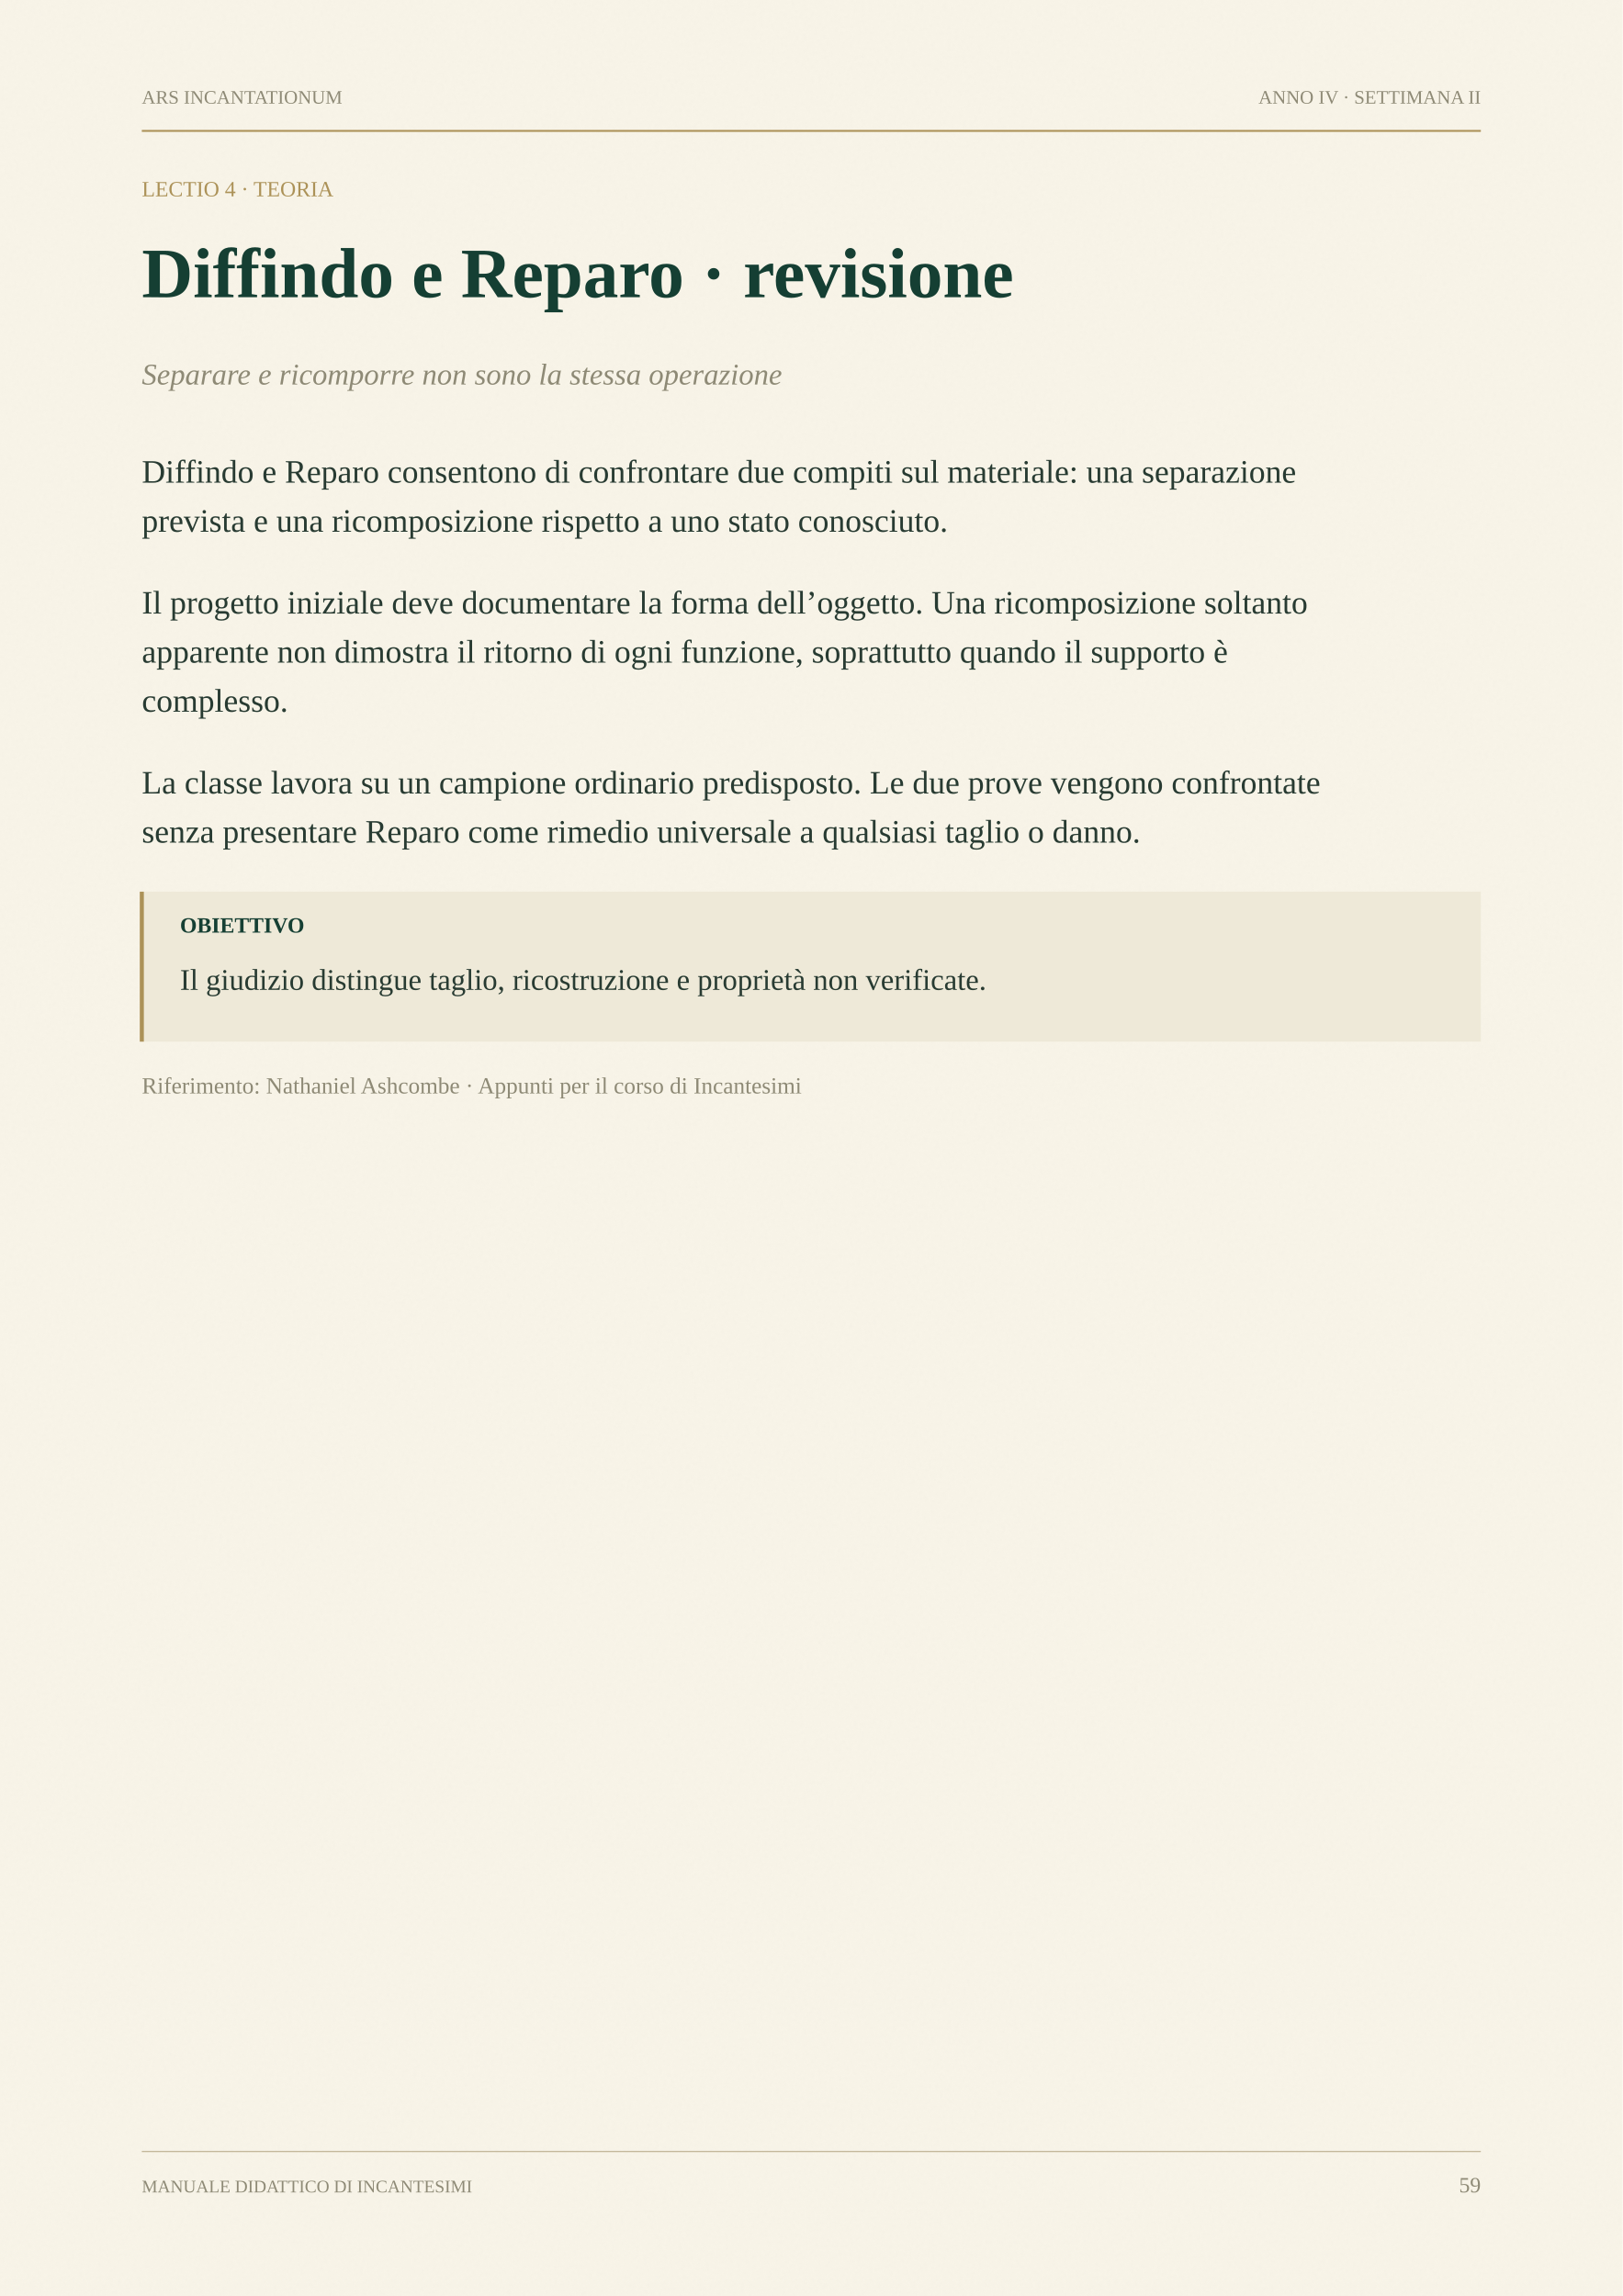
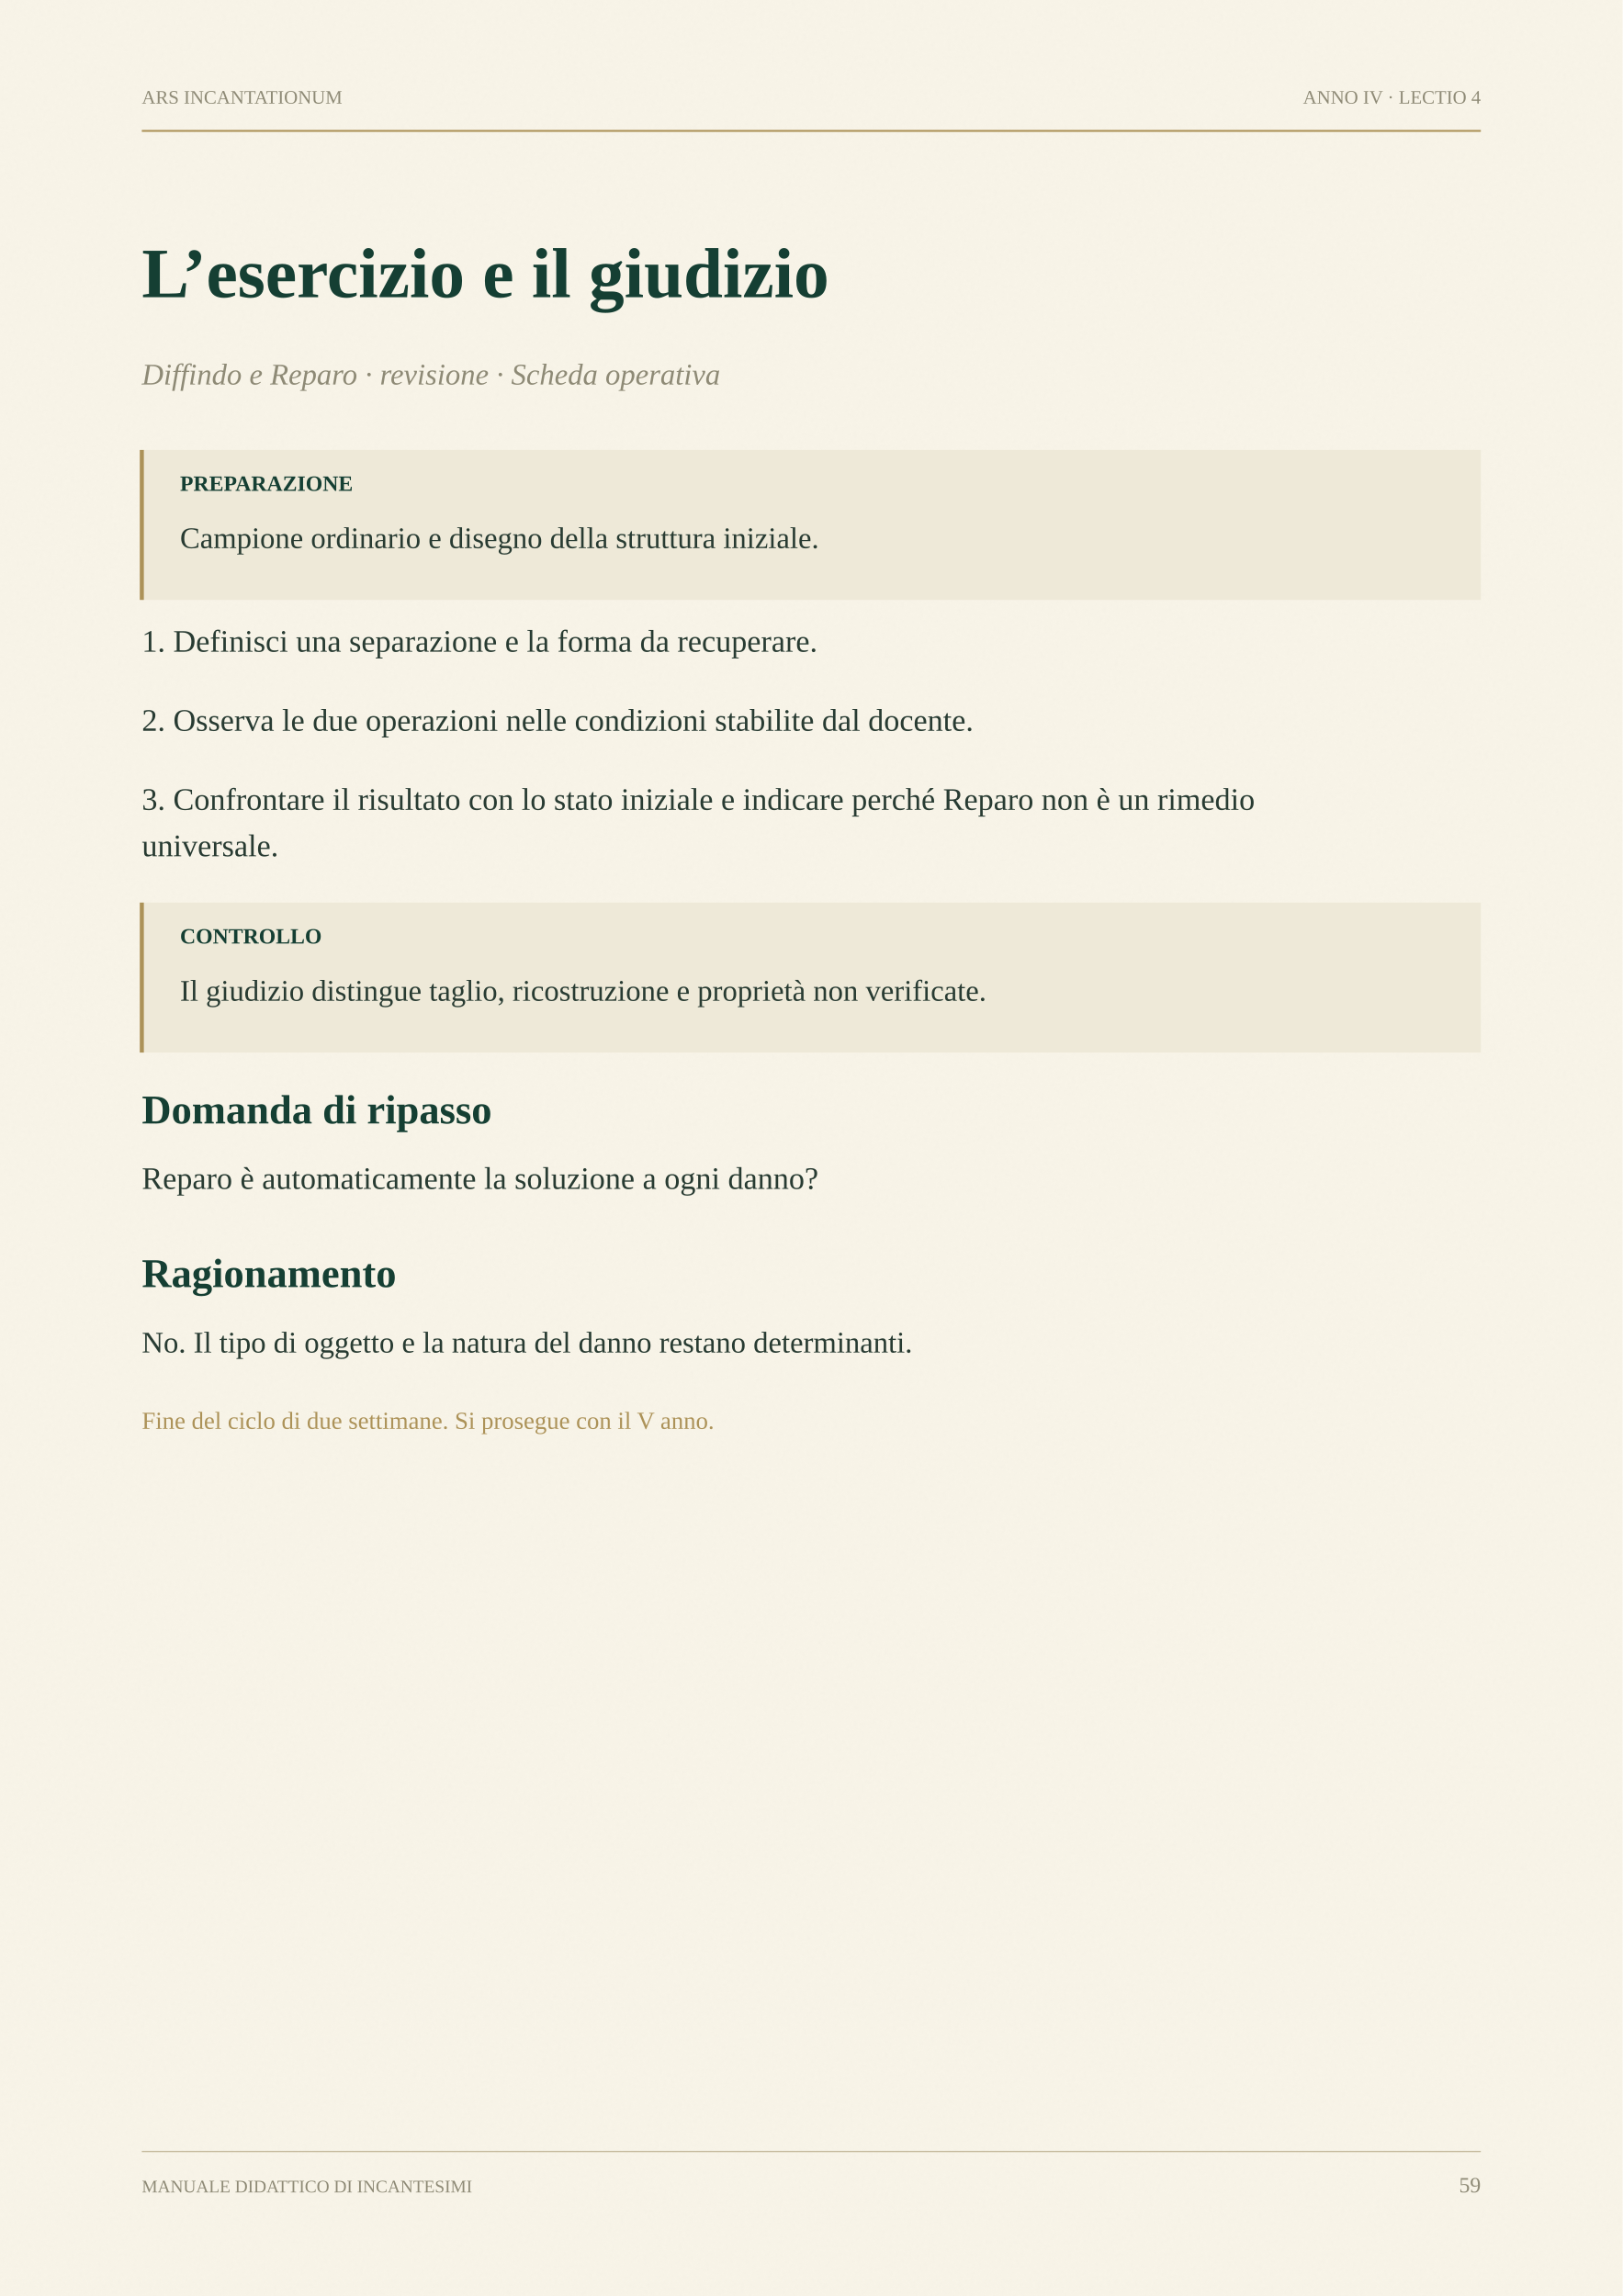
<svg xmlns="http://www.w3.org/2000/svg" width="595" height="842" viewBox="0 0 595 842">
  <defs>
    <filter id="grain">
      <feTurbulence type="fractalNoise" baseFrequency=".7" numOctaves="3" stitchTiles="stitch" />
      <feColorMatrix type="saturate" values="0" />
    </filter>
    <pattern id="paper" width="595" height="842" patternUnits="userSpaceOnUse">
      <rect width="595" height="842" filter="url(#grain)" opacity=".17" />
    </pattern>
    <linearGradient id="leather">
      <stop stop-color="#06271b" />
      <stop offset=".12" stop-color="#17583a" />
      <stop offset=".6" stop-color="#0c402a" />
      <stop offset="1" stop-color="#042015" />
    </linearGradient>
  </defs>
  <rect width="595" height="842" fill="#f8f4e8" />
  <rect width="595" height="842" fill="url(#paper)" opacity=".17" />
  <text x="52" y="38" font-family="Georgia, Times New Roman, serif" font-size="7" fill="#8e8a76">ARS INCANTATIONUM</text>
-   <text x="543" y="38" font-family="Georgia, Times New Roman, serif" font-size="7" fill="#8e8a76" text-anchor="end">ANNO IV · SETTIMANA II</text>
-   <text x="52" y="72" font-family="Georgia, Times New Roman, serif" font-size="8" fill="#ac9258">LECTIO 4 · TEORIA</text>
+   <text x="543" y="38" font-family="Georgia, Times New Roman, serif" font-size="7" fill="#8e8a76" text-anchor="end">ANNO IV · LECTIO 4</text>
  <path d="M52 48H543" stroke="#ac9258" stroke-width=".7" />
-   <text x="52" y="109" font-family="Georgia, Times New Roman, serif" font-size="26" fill="#153f33" font-weight="bold">Diffindo e Reparo · revisione</text>
-   <text x="52" y="141" font-family="Georgia, Times New Roman, serif" font-size="11" fill="#8e8a76" font-style="italic">Separare e ricomporre non sono la stessa operazione</text>
-   <text x="52" y="177" font-family="Georgia, Times New Roman, serif" font-size="12" fill="#283b32">Diffindo e Reparo consentono di confrontare due compiti sul materiale: una separazione</text>
-   <text x="52" y="195" font-family="Georgia, Times New Roman, serif" font-size="12" fill="#283b32">prevista e una ricomposizione rispetto a uno stato conosciuto.</text>
-   <text x="52" y="225" font-family="Georgia, Times New Roman, serif" font-size="12" fill="#283b32">Il progetto iniziale deve documentare la forma dell’oggetto. Una ricomposizione soltanto</text>
-   <text x="52" y="243" font-family="Georgia, Times New Roman, serif" font-size="12" fill="#283b32">apparente non dimostra il ritorno di ogni funzione, soprattutto quando il supporto è</text>
-   <text x="52" y="261" font-family="Georgia, Times New Roman, serif" font-size="12" fill="#283b32">complesso.</text>
-   <text x="52" y="291" font-family="Georgia, Times New Roman, serif" font-size="12" fill="#283b32">La classe lavora su un campione ordinario predisposto. Le due prove vengono confrontate</text>
-   <text x="52" y="309" font-family="Georgia, Times New Roman, serif" font-size="12" fill="#283b32">senza presentare Reparo come rimedio universale a qualsiasi taglio o danno.</text>
-   <rect x="52" y="327" width="491" height="55" fill="#eee9d8" />
-   <path d="M52 327v55" stroke="#ac9258" stroke-width="1.5" />
-   <text x="66" y="342" font-family="Georgia, Times New Roman, serif" font-size="8" fill="#153f33" font-weight="bold">OBIETTIVO</text>
-   <text x="66" y="363" font-family="Georgia, Times New Roman, serif" font-size="11" fill="#283b32">Il giudizio distingue taglio, ricostruzione e proprietà non verificate.</text>
-   <text x="52" y="401" font-family="Georgia, Times New Roman, serif" font-size="8.5" fill="#8e8a76">Riferimento: Nathaniel Ashcombe · Appunti per il corso di Incantesimi</text>
+   <text x="52" y="109" font-family="Georgia, Times New Roman, serif" font-size="26" fill="#153f33" font-weight="bold">L’esercizio e il giudizio</text>
+   <text x="52" y="141" font-family="Georgia, Times New Roman, serif" font-size="11" fill="#8e8a76" font-style="italic">Diffindo e Reparo · revisione · Scheda operativa</text>
+   <rect x="52" y="165" width="491" height="55" fill="#eee9d8" />
+   <path d="M52 165v55" stroke="#ac9258" stroke-width="1.5" />
+   <text x="66" y="180" font-family="Georgia, Times New Roman, serif" font-size="8" fill="#153f33" font-weight="bold">PREPARAZIONE</text>
+   <text x="66" y="201" font-family="Georgia, Times New Roman, serif" font-size="11" fill="#283b32">Campione ordinario e disegno della struttura iniziale.</text>
+   <text x="52" y="239" font-family="Georgia, Times New Roman, serif" font-size="11.5" fill="#283b32">1. Definisci una separazione e la forma da recuperare.</text>
+   <text x="52" y="268" font-family="Georgia, Times New Roman, serif" font-size="11.5" fill="#283b32">2. Osserva le due operazioni nelle condizioni stabilite dal docente.</text>
+   <text x="52" y="297" font-family="Georgia, Times New Roman, serif" font-size="11.5" fill="#283b32">3. Confrontare il risultato con lo stato iniziale e indicare perché Reparo non è un rimedio</text>
+   <text x="52" y="314" font-family="Georgia, Times New Roman, serif" font-size="11.5" fill="#283b32">universale.</text>
+   <rect x="52" y="331" width="491" height="55" fill="#eee9d8" />
+   <path d="M52 331v55" stroke="#ac9258" stroke-width="1.5" />
+   <text x="66" y="346" font-family="Georgia, Times New Roman, serif" font-size="8" fill="#153f33" font-weight="bold">CONTROLLO</text>
+   <text x="66" y="367" font-family="Georgia, Times New Roman, serif" font-size="11" fill="#283b32">Il giudizio distingue taglio, ricostruzione e proprietà non verificate.</text>
+   <text x="52" y="412" font-family="Georgia, Times New Roman, serif" font-size="15" fill="#153f33" font-weight="bold">Domanda di ripasso</text>
+   <text x="52" y="436" font-family="Georgia, Times New Roman, serif" font-size="11.5" fill="#283b32">Reparo è automaticamente la soluzione a ogni danno?</text>
+   <text x="52" y="472" font-family="Georgia, Times New Roman, serif" font-size="15" fill="#153f33" font-weight="bold">Ragionamento</text>
+   <text x="52" y="496" font-family="Georgia, Times New Roman, serif" font-size="11" fill="#283b32">No. Il tipo di oggetto e la natura del danno restano determinanti.</text>
+   <text x="52" y="524" font-family="Georgia, Times New Roman, serif" font-size="9" fill="#ac9258">Fine del ciclo di due settimane. Si prosegue con il V anno.</text>
  <path d="M52 789H543" stroke="#c3b89b" stroke-width=".45" />
  <text x="52" y="804" font-family="Georgia, Times New Roman, serif" font-size="6.5" fill="#8e8a76">MANUALE DIDATTICO DI INCANTESIMI</text>
  <text x="543" y="804" font-family="Georgia, Times New Roman, serif" font-size="8" fill="#8e8a76" text-anchor="end">59</text>
</svg>
